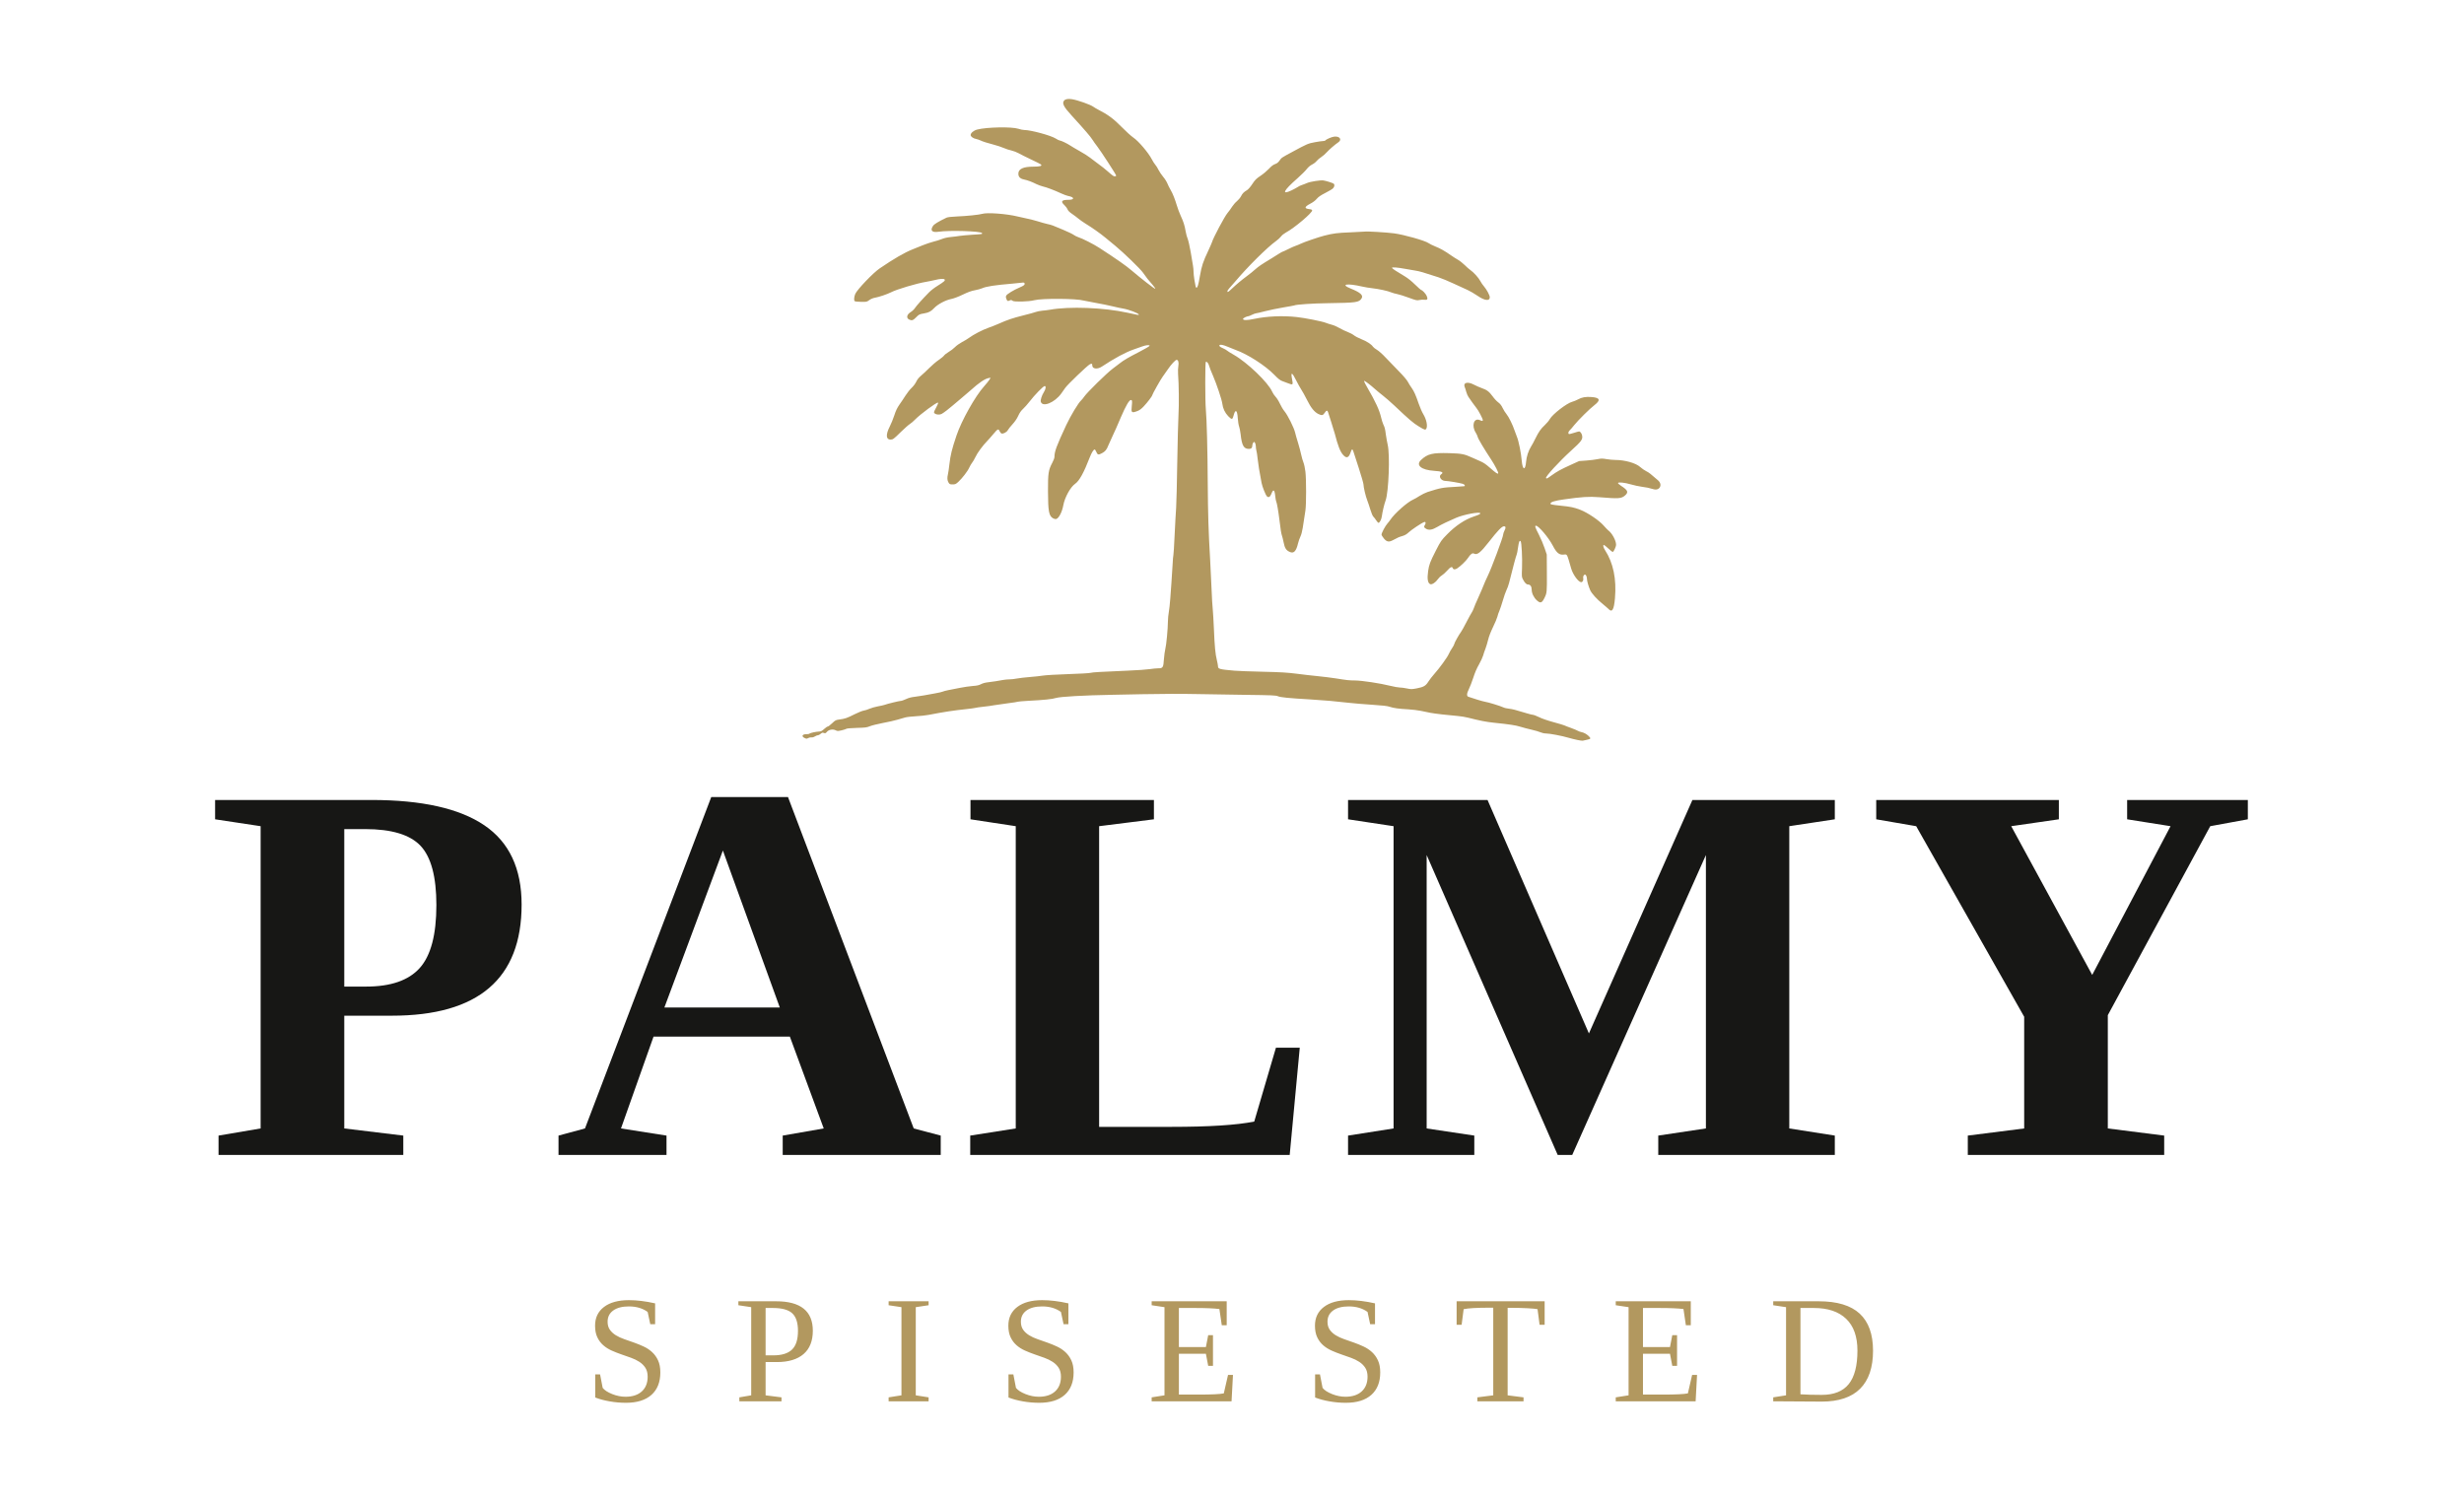
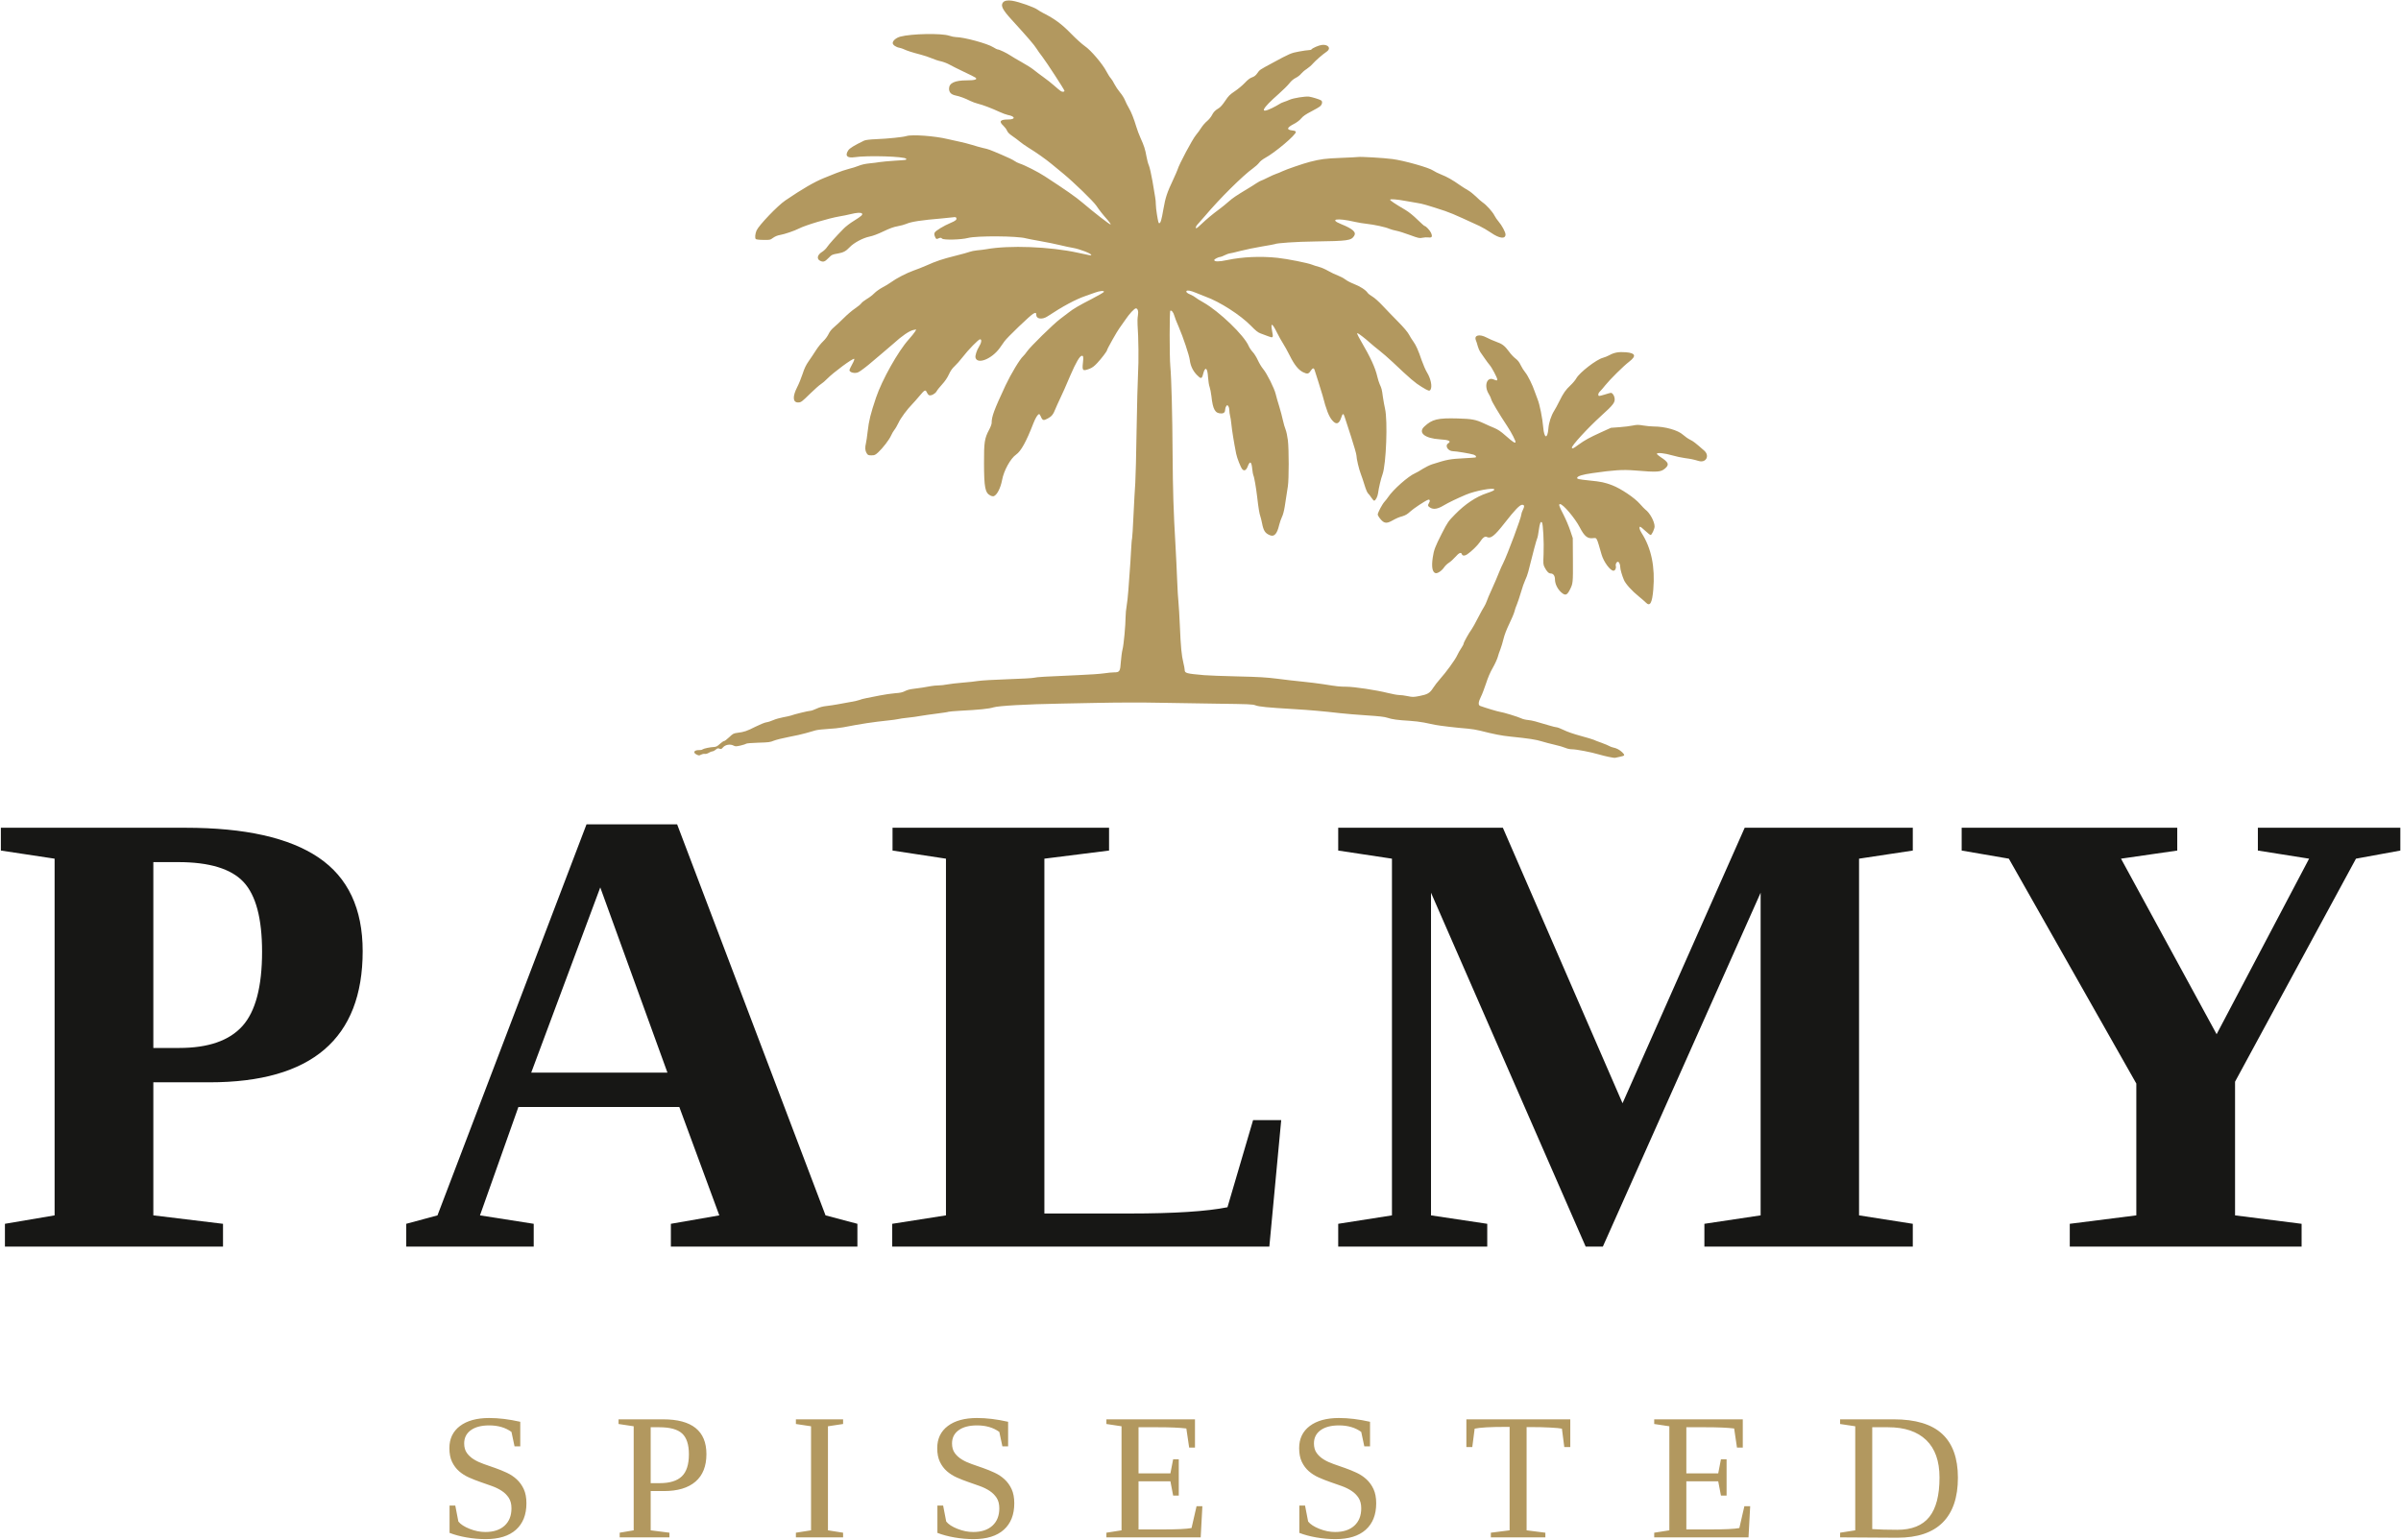
- <svg xmlns="http://www.w3.org/2000/svg" viewBox="0 0 1000 609">
+ <svg xmlns="http://www.w3.org/2000/svg" viewBox="87.0 40.0 825.5 529.5">
  <g transform="translate(325.1,40) scale(0.2362) translate(-134.6,-55.0)">
    <path d="M1485.0,1156.8C1491.9,1155.4 1492.2,1154.6 1487.8,1150.3C1483.9,1146.7 1479.9,1144.5 1475.0,1143.5C1473.1,1143.1 1470.5,1142.2 1469.3,1141.4C1468.0,1140.6 1462.8,1138.4 1457.6,1136.5C1452.4,1134.7 1447.3,1132.7 1446.2,1132.1C1445.2,1131.6 1436.7,1129.0 1427.4,1126.5C1417.4,1123.8 1407.3,1120.3 1402.6,1117.9C1398.2,1115.8 1393.7,1114.0 1392.5,1114.0C1391.3,1114.0 1386.5,1112.8 1381.9,1111.4C1361.4,1105.2 1357.1,1104.1 1351.0,1103.4C1347.4,1103.1 1342.9,1102.0 1341.0,1101.0C1336.5,1098.8 1314.8,1092.1 1309.5,1091.4C1306.2,1090.9 1290.1,1086.1 1281.2,1082.9C1278.0,1081.7 1278.3,1077.3 1282.1,1069.7C1283.9,1066.3 1287.2,1057.5 1289.6,1050.3C1292.4,1041.6 1295.8,1033.6 1299.5,1027.3C1302.6,1021.9 1305.7,1015.0 1306.6,1012.0C1307.4,1009.0 1309.2,1003.6 1310.6,1000.2C1311.9,996.7 1314.0,989.9 1315.1,985.2C1316.4,979.7 1319.4,971.8 1323.4,963.5C1326.9,956.4 1330.3,948.2 1331.0,945.5C1331.6,942.8 1333.2,938.0 1334.6,935.0C1335.9,932.0 1338.5,924.0 1340.5,917.3C1342.4,910.6 1345.2,902.7 1346.6,899.8C1348.1,896.9 1350.1,891.4 1351.1,887.5C1357.8,860.6 1363.1,840.7 1364.1,838.9C1364.7,837.7 1365.8,832.2 1366.5,826.7C1367.9,816.6 1369.1,813.7 1371.0,815.6C1372.7,817.3 1374.1,845.0 1373.4,861.7C1372.8,876.1 1372.8,877.1 1375.0,881.2C1378.0,887.1 1380.9,890.0 1383.7,890.0C1387.6,890.0 1390.0,893.4 1390.0,898.8C1390.0,905.0 1393.6,912.5 1398.8,917.2C1405.0,922.8 1407.5,922.0 1411.9,913.2C1416.2,904.5 1416.3,903.7 1416.1,870.0L1415.9,838.5L1412.2,827.5C1410.2,821.5 1405.8,811.0 1402.3,804.2C1395.8,791.7 1395.0,789.0 1397.4,789.0C1401.8,789.0 1419.0,809.3 1426.1,822.9C1432.8,835.8 1437.3,839.5 1445.2,838.6C1451.2,838.0 1450.3,836.3 1457.9,862.7C1461.0,873.2 1470.4,886.0 1475.1,886.0C1477.5,886.0 1479.3,882.5 1478.6,879.4C1477.8,876.5 1479.5,873.0 1481.6,873.0C1483.3,873.0 1485.0,876.9 1485.0,880.7C1485.0,884.0 1487.6,893.0 1490.4,899.5C1492.8,905.2 1502.0,915.4 1512.3,923.7C1516.3,926.9 1520.7,930.8 1522.2,932.3C1528.3,938.6 1531.4,933.3 1533.1,913.5C1535.9,880.4 1530.3,853.2 1516.0,830.9C1513.0,826.3 1512.1,822.0 1514.0,822.0C1514.6,822.0 1518.0,824.7 1521.5,828.0C1525.0,831.3 1528.5,834.0 1529.2,834.0C1530.9,834.0 1535.0,825.1 1535.0,821.6C1535.0,814.4 1528.0,801.6 1521.5,796.9C1520.4,796.1 1516.9,792.4 1513.6,788.7C1506.0,779.9 1486.1,766.5 1473.4,761.6C1461.9,757.3 1457.6,756.4 1440.0,754.6C1424.5,753.0 1421.7,752.4 1422.3,750.6C1423.0,748.1 1430.4,745.9 1444.6,743.9C1476.0,739.4 1488.6,738.6 1506.0,740.0C1539.7,742.8 1544.1,742.5 1550.5,736.9C1556.7,731.4 1555.4,728.1 1543.7,720.5C1540.5,718.4 1538.1,716.2 1538.3,715.6C1539.0,713.7 1549.9,714.9 1560.5,718.0C1566.0,719.6 1574.3,721.4 1579.0,722.0C1587.3,723.1 1591.9,724.0 1599.1,726.2C1609.8,729.5 1615.7,718.6 1607.2,711.1C1594.2,699.7 1591.5,697.6 1586.8,695.3C1583.9,693.9 1579.2,690.6 1576.3,688.0C1569.1,681.4 1550.1,676.0 1534.0,676.0C1530.4,676.0 1523.6,675.4 1518.8,674.6C1511.2,673.3 1509.2,673.4 1503.3,674.6C1499.6,675.4 1490.9,676.5 1484.0,677.0L1471.5,677.9L1457.2,684.4C1439.9,692.3 1433.8,695.6 1424.1,702.6C1416.6,708.1 1415.5,708.6 1414.6,707.1C1413.2,704.9 1437.5,678.4 1457.0,660.7C1475.7,643.8 1478.0,640.7 1476.6,633.8C1475.9,630.3 1473.4,627.0 1471.4,627.0C1470.7,627.0 1466.6,628.1 1462.4,629.5C1458.2,630.9 1454.4,631.7 1453.9,631.4C1452.2,630.4 1453.0,627.2 1455.5,624.9C1456.9,623.6 1460.4,619.6 1463.2,616.0C1470.0,607.5 1489.9,587.8 1497.8,581.8C1508.8,573.3 1507.4,569.1 1493.3,567.9C1482.7,567.1 1476.4,568.2 1469.3,572.1C1466.5,573.6 1462.2,575.4 1459.7,576.0C1450.4,578.4 1426.1,597.1 1421.1,605.8C1419.7,608.4 1415.9,612.9 1412.6,616.0C1405.4,622.8 1402.4,627.1 1396.4,639.1C1393.9,644.3 1390.5,650.5 1388.9,653.0C1384.4,660.2 1381.1,670.2 1380.4,679.0C1379.1,694.8 1374.3,693.7 1372.9,677.3C1371.8,664.0 1367.7,643.5 1364.7,636.4C1363.4,633.1 1361.5,628.1 1360.5,625.1C1357.5,615.9 1350.5,601.7 1346.7,597.2C1344.7,594.8 1341.7,590.1 1340.1,586.7C1338.0,582.2 1335.8,579.5 1332.5,577.0C1329.9,575.1 1325.6,570.5 1323.0,566.8C1316.9,558.5 1313.1,555.6 1304.4,552.6C1300.6,551.3 1294.4,548.5 1290.5,546.5C1280.1,541.0 1272.0,543.0 1274.8,550.3C1275.6,552.0 1276.8,556.0 1277.6,559.0C1278.4,562.0 1280.1,565.9 1281.3,567.6C1282.5,569.4 1285.5,573.6 1287.9,577.1C1290.3,580.6 1293.5,584.9 1294.9,586.5C1298.1,590.1 1306.0,605.1 1306.0,607.4C1306.0,609.4 1305.2,609.4 1300.5,607.4C1290.6,603.3 1286.3,617.3 1293.9,629.1C1295.4,631.5 1296.9,634.9 1297.3,636.6C1297.8,639.4 1308.5,657.4 1320.5,675.5C1326.9,685.2 1333.3,697.7 1332.5,699.0C1331.6,700.5 1328.8,698.7 1318.3,689.5C1311.0,683.0 1307.0,680.4 1301.1,677.9C1296.9,676.2 1290.3,673.3 1286.4,671.4C1274.4,665.9 1269.3,664.9 1248.5,664.3C1219.3,663.5 1211.2,665.4 1199.8,676.1C1190.3,685.0 1200.4,693.3 1222.5,694.7C1235.8,695.5 1239.5,697.3 1234.5,700.6C1229.3,704.0 1234.3,712.0 1241.7,712.0C1246.3,712.0 1266.9,715.5 1271.6,717.0C1273.5,717.7 1275.0,718.8 1275.0,719.6C1275.0,721.4 1276.6,721.1 1260.0,722.1C1236.3,723.4 1233.9,723.8 1211.0,731.1C1207.4,732.3 1201.4,735.3 1197.5,737.7C1193.7,740.2 1188.7,743.1 1186.5,744.0C1176.5,748.3 1154.2,768.0 1147.0,779.0C1145.7,780.9 1143.4,783.9 1141.9,785.5C1138.5,789.2 1132.0,801.5 1132.0,804.2C1132.0,805.2 1133.9,808.4 1136.2,811.1C1141.1,816.9 1144.8,817.5 1152.0,813.6C1159.9,809.3 1162.4,808.2 1168.2,806.6C1172.4,805.3 1175.3,803.6 1178.9,800.2C1183.4,795.9 1200.9,784.2 1205.3,782.7C1207.9,781.7 1208.6,784.5 1206.5,787.6C1204.4,790.8 1205.0,792.4 1209.1,794.6C1213.9,797.0 1219.5,796.0 1227.9,791.0C1234.9,786.8 1248.1,780.5 1260.4,775.3C1273.9,769.6 1300.6,764.6 1301.7,767.6C1302.1,768.8 1299.4,770.2 1290.8,773.1C1275.2,778.3 1259.4,788.8 1244.8,803.7C1234.5,814.2 1234.0,814.9 1225.2,832.0C1215.5,851.1 1213.7,855.8 1212.1,866.7C1210.1,880.2 1211.4,888.0 1216.0,889.5C1218.9,890.4 1225.2,886.2 1228.6,881.1C1230.0,879.0 1233.1,875.9 1235.6,874.4C1238.1,872.8 1242.4,868.9 1245.1,865.8C1250.3,859.8 1253.4,858.6 1254.5,862.0C1255.3,864.5 1258.6,864.6 1262.0,862.3C1268.2,858.2 1277.1,849.5 1280.5,844.5C1285.0,837.6 1288.1,835.4 1290.9,836.9C1296.3,839.8 1302.0,835.4 1316.5,816.8C1331.8,797.2 1338.8,790.0 1342.3,790.0C1345.7,790.0 1345.9,792.4 1343.0,798.0C1341.9,800.2 1341.0,803.0 1341.0,804.2C1341.0,808.4 1320.9,862.3 1314.6,875.0C1312.8,878.6 1310.7,883.1 1310.0,885.0C1307.5,891.6 1300.2,908.5 1296.5,916.5C1294.4,920.9 1291.9,926.9 1290.9,929.8C1289.9,932.7 1288.2,936.3 1287.2,937.8C1286.1,939.3 1282.1,946.6 1278.2,954.1C1274.4,961.7 1270.1,969.3 1268.8,971.1C1264.9,976.3 1257.0,990.5 1257.0,992.2C1257.0,993.1 1255.4,996.1 1253.5,998.9C1251.6,1001.7 1248.9,1006.3 1247.6,1009.3C1245.0,1015.3 1231.4,1034.0 1222.5,1043.9C1219.2,1047.6 1214.7,1053.4 1212.6,1056.7C1207.9,1064.2 1204.4,1066.2 1192.4,1068.5C1183.9,1070.1 1182.7,1070.1 1175.5,1068.6C1171.3,1067.7 1165.8,1067.0 1163.3,1067.0C1160.8,1067.0 1153.5,1065.7 1147.1,1064.1C1130.0,1059.8 1098.2,1055.0 1086.5,1054.9C1076.1,1054.8 1073.8,1054.6 1052.5,1051.2C1045.3,1050.1 1031.8,1048.4 1022.5,1047.5C1013.1,1046.6 996.7,1044.7 986.0,1043.3C970.1,1041.3 959.4,1040.6 928.0,1039.9C906.8,1039.4 885.0,1038.6 879.5,1038.1C853.1,1035.8 851.0,1035.2 851.0,1030.3C851.0,1028.9 850.1,1024.3 849.1,1020.1C846.5,1009.8 845.2,996.3 844.0,966.5C843.4,952.8 842.5,937.5 842.0,932.5C841.4,927.5 840.5,912.5 840.0,899.0C839.5,885.5 838.4,863.0 837.6,849.0C834.6,798.0 833.8,769.5 833.4,716.0C833.1,659.3 831.7,605.7 830.1,588.5C828.8,574.5 828.8,508.2 830.1,507.4C831.8,506.4 834.7,509.9 835.9,514.6C836.5,517.0 839.4,524.5 842.4,531.2C848.6,545.5 857.6,572.4 858.4,579.1C859.4,587.5 862.9,594.9 868.6,600.8C874.7,607.1 876.0,606.9 877.8,599.7C880.8,587.9 884.2,590.0 885.0,604.3C885.4,609.9 886.4,616.3 887.3,618.5C888.1,620.7 889.3,626.7 889.9,631.8C892.0,651.3 895.3,657.0 904.2,657.0C908.2,657.0 910.0,655.1 910.0,650.8C910.0,649.5 910.7,647.5 911.5,646.4C913.0,644.5 913.0,644.5 914.5,646.4C915.3,647.5 916.0,650.2 916.0,652.4C916.0,654.7 916.5,658.1 917.0,660.0C917.6,661.9 918.5,667.8 919.0,673.0C919.8,681.2 922.5,698.4 925.9,715.5C927.2,722.1 932.7,736.0 935.0,738.4C937.7,741.2 940.6,739.7 942.6,734.5C946.0,725.4 948.3,726.7 949.4,738.4C949.8,742.2 950.5,746.0 950.9,746.9C952.2,749.2 954.8,764.3 956.5,778.5C958.3,794.4 959.8,803.3 961.1,806.7C961.7,808.3 962.8,812.8 963.6,816.8C965.7,827.8 968.1,831.5 975.0,834.3C981.3,837.0 985.5,832.4 988.5,819.5C989.4,815.8 991.2,810.6 992.5,807.9C994.0,805.0 995.6,799.0 996.6,792.8C998.9,777.9 999.9,771.5 1001.2,763.0C1002.8,752.6 1002.8,709.0 1001.2,696.0C1000.5,690.2 999.0,683.2 997.9,680.5C996.7,677.8 995.0,671.6 993.9,666.7C992.9,661.9 990.5,652.9 988.6,646.7C986.6,640.6 984.4,632.5 983.5,628.9C981.6,620.6 970.8,599.0 965.3,592.4C963.0,589.7 959.5,583.9 957.5,579.5C955.5,575.1 952.1,569.7 950.0,567.5C947.9,565.3 945.2,561.3 944.1,558.7C937.4,543.1 901.3,508.4 878.0,495.2C872.8,492.3 867.6,489.0 866.5,488.0C865.4,487.0 862.3,485.2 859.5,484.0C854.5,481.9 852.7,480.3 853.6,478.8C854.6,477.2 859.8,478.1 868.0,481.6C872.7,483.6 878.8,486.0 881.5,487.0C902.0,494.3 932.3,513.8 947.5,529.4C954.4,536.5 957.6,539.1 961.5,540.5C964.2,541.5 969.1,543.3 972.2,544.5C979.9,547.5 980.2,547.0 978.3,537.2C975.7,524.0 978.3,524.9 985.6,539.8C988.3,545.1 992.1,552.0 994.1,555.0C996.1,558.0 1000.6,566.1 1004.0,572.9C1010.7,586.4 1016.6,593.6 1023.4,597.0C1029.6,599.9 1031.3,599.6 1034.4,594.9C1037.3,590.5 1039.1,590.3 1040.2,594.1C1040.6,595.4 1043.0,603.0 1045.6,611.0C1048.2,619.0 1050.9,627.8 1051.6,630.5C1057.2,652.1 1060.9,661.5 1065.9,667.2C1071.6,673.8 1075.7,672.5 1078.8,663.2C1080.8,656.8 1082.1,656.4 1083.7,661.6C1084.4,663.8 1088.6,676.6 1093.0,690.2C1097.4,703.8 1101.0,716.3 1101.0,718.1C1101.0,722.6 1104.7,738.5 1107.5,745.5C1108.8,748.8 1111.2,756.0 1112.9,761.6C1114.6,767.3 1116.8,772.5 1118.0,773.5C1119.1,774.5 1121.3,777.3 1122.8,779.7C1124.3,782.0 1126.1,784.0 1126.8,784.0C1128.8,784.0 1131.9,778.0 1132.5,773.0C1133.4,765.9 1136.6,752.0 1139.0,745.6C1144.3,730.9 1146.7,667.3 1142.6,650.0C1141.7,646.4 1140.4,638.7 1139.5,632.9C1138.0,621.7 1137.8,620.9 1134.8,614.3C1133.8,612.0 1132.3,607.3 1131.5,603.8C1128.4,590.4 1122.0,576.3 1107.1,550.7C1102.3,542.3 1101.1,539.4 1102.8,540.2C1105.1,541.2 1114.3,548.3 1120.0,553.5C1123.7,556.8 1130.2,562.2 1134.5,565.5C1138.8,568.8 1147.6,576.5 1154.0,582.5C1179.1,606.3 1186.7,612.8 1195.9,618.3C1206.2,624.6 1207.4,624.9 1209.0,622.1C1211.5,617.3 1209.1,606.0 1203.6,597.1C1201.6,593.8 1198.2,586.0 1196.0,579.7C1190.9,564.7 1187.8,557.8 1183.7,552.1C1181.8,549.6 1179.0,545.0 1177.4,542.0C1175.5,538.5 1169.9,531.8 1161.5,523.3C1154.4,516.1 1144.2,505.6 1139.0,500.0C1133.5,494.1 1127.3,488.6 1124.2,486.8C1121.3,485.1 1118.2,482.7 1117.3,481.4C1114.7,477.3 1106.3,471.9 1097.2,468.4C1092.4,466.5 1086.7,463.5 1084.6,461.8C1082.4,460.0 1077.7,457.6 1074.1,456.2C1070.5,454.9 1064.1,451.9 1060.0,449.5C1055.9,447.1 1049.8,444.4 1046.4,443.6C1043.0,442.7 1038.6,441.3 1036.4,440.4C1030.3,437.9 1000.8,432.0 986.0,430.4C961.6,427.8 935.0,429.0 913.2,433.6C900.7,436.3 894.0,436.2 894.0,433.6C894.0,432.3 900.6,429.0 903.3,429.0C903.9,429.0 906.8,427.9 909.5,426.5C912.2,425.2 915.4,424.0 916.4,424.0C917.4,424.0 924.4,422.4 931.9,420.4C939.4,418.5 953.6,415.5 963.4,413.9C973.3,412.3 981.6,410.7 982.0,410.5C984.5,408.9 1014.1,406.9 1040.3,406.6C1088.6,405.9 1093.2,405.3 1097.6,398.6C1101.2,393.1 1095.9,388.3 1078.9,381.4C1060.5,374.0 1072.7,372.0 1099.0,378.1C1103.7,379.2 1111.3,380.4 1116.0,380.9C1126.9,382.1 1143.3,385.6 1148.8,388.1C1151.2,389.1 1155.8,390.4 1159.1,391.0C1162.4,391.6 1171.3,394.4 1178.8,397.2C1191.6,401.9 1192.8,402.1 1197.0,401.2C1199.5,400.6 1203.5,400.4 1205.8,400.7C1211.0,401.4 1212.0,399.6 1209.5,393.9C1207.8,390.1 1201.9,384.0 1200.1,384.0C1199.6,384.0 1195.0,379.8 1189.8,374.8C1183.7,368.8 1177.4,363.7 1172.0,360.5C1157.7,352.1 1150.0,347.0 1150.0,345.8C1150.0,344.5 1159.7,345.2 1172.0,347.5C1176.7,348.4 1184.5,349.7 1189.4,350.5C1197.6,351.8 1202.8,353.3 1230.0,362.2C1235.2,363.9 1246.9,368.7 1256.0,373.0C1265.1,377.2 1275.9,382.2 1280.0,384.0C1284.1,385.9 1291.7,390.3 1296.8,393.8C1309.2,402.4 1318.0,403.4 1318.0,396.4C1318.0,393.0 1312.6,383.0 1308.0,377.7C1305.9,375.4 1303.3,371.5 1302.0,369.0C1299.2,363.4 1290.2,353.4 1284.8,349.8C1282.6,348.2 1278.1,344.4 1274.9,341.1C1271.6,337.9 1266.4,333.7 1263.3,332.0C1260.1,330.2 1254.8,326.8 1251.5,324.5C1241.2,317.2 1232.8,312.4 1224.3,309.1C1219.8,307.3 1214.6,304.7 1212.8,303.4C1207.2,299.2 1170.4,288.8 1153.5,286.6C1141.0,284.9 1106.3,282.9 1103.3,283.6C1102.3,283.8 1090.9,284.4 1078.0,284.9C1055.6,285.8 1049.3,286.6 1033.5,290.6C1024.3,292.9 998.4,301.8 993.2,304.4C990.6,305.7 986.7,307.3 984.5,308.0C982.3,308.7 976.6,311.2 971.9,313.6C967.1,316.0 962.8,318.0 962.3,318.0C961.8,318.0 958.7,319.7 955.4,321.8C952.2,324.0 946.4,327.6 942.5,329.9C925.9,339.9 920.9,343.3 915.0,348.5C911.6,351.6 905.4,356.6 901.2,359.7C891.2,367.1 883.2,373.8 874.5,382.0C868.9,387.3 867.5,388.2 867.2,386.6C867.0,385.5 868.2,383.3 870.3,381.1C872.2,379.1 876.9,373.8 880.6,369.4C902.1,343.9 935.6,310.7 950.4,300.1C953.9,297.6 957.8,294.0 959.3,292.0C960.7,289.9 964.5,287.0 967.7,285.2C982.2,277.5 1013.5,251.0 1012.8,247.1C1012.6,246.0 1011.1,245.3 1008.0,245.0C998.7,243.9 999.4,241.0 1010.1,235.4C1014.5,233.1 1018.5,230.0 1020.7,227.3C1023.4,224.1 1027.1,221.5 1035.0,217.4C1040.9,214.4 1046.9,210.9 1048.4,209.5C1051.2,206.9 1051.8,202.9 1049.8,201.3C1048.1,199.9 1036.4,196.3 1032.0,195.7C1026.7,195.0 1009.3,197.8 1004.1,200.1C1001.6,201.2 997.6,202.8 995.3,203.5C993.0,204.2 989.8,205.7 988.2,206.9C986.6,208.0 981.9,210.5 977.9,212.5C959.3,221.4 963.1,213.5 987.9,191.7C994.2,186.1 1001.2,179.2 1003.4,176.3C1006.1,172.8 1009.3,170.1 1012.8,168.3C1015.7,166.9 1019.2,164.1 1020.6,162.2C1022.1,160.4 1025.6,157.3 1028.5,155.5C1031.4,153.6 1035.5,150.1 1037.6,147.6C1041.8,142.9 1052.0,134.0 1057.7,130.2C1064.5,125.6 1060.2,119.4 1050.8,120.4C1046.3,120.9 1036.8,125.0 1035.5,127.0C1035.2,127.5 1033.4,128.0 1031.6,128.0C1029.8,128.0 1023.5,128.9 1017.6,130.0C1005.9,132.1 1003.7,133.1 979.0,146.5C959.7,156.9 960.3,156.5 956.7,161.6C954.5,164.8 952.4,166.4 949.1,167.6C945.9,168.7 942.7,171.2 938.5,175.7C935.2,179.2 928.7,184.7 924.0,187.8C916.7,192.7 914.7,194.7 910.0,201.8C906.5,207.1 903.1,211.0 900.8,212.4C895.3,215.7 893.0,218.0 890.5,223.0C889.2,225.5 886.1,229.2 883.5,231.4C880.9,233.5 877.2,237.8 875.2,240.9C873.3,244.0 869.8,248.8 867.5,251.5C862.3,257.6 842.7,294.5 840.6,302.0C840.2,303.4 837.4,309.7 834.5,316.0C825.2,335.7 823.0,342.5 820.0,359.6C817.3,375.4 815.9,380.0 814.0,380.0C812.9,380.0 812.5,378.7 810.5,366.6C809.7,361.7 809.0,355.4 809.0,352.6C809.0,349.8 808.6,345.0 808.0,342.0C807.5,339.0 805.7,328.5 804.1,318.7C802.4,309.0 800.1,298.9 799.0,296.2C797.8,293.6 796.2,287.7 795.4,283.0C793.6,272.6 791.8,267.0 786.8,256.1C784.7,251.5 781.9,244.0 780.6,239.6C777.0,227.7 773.3,218.2 769.6,212.0C767.8,209.0 765.3,204.0 764.1,201.0C762.9,198.0 759.7,192.8 756.9,189.6C754.1,186.3 750.5,180.9 748.8,177.6C747.2,174.2 744.7,170.3 743.4,168.9C742.0,167.5 739.3,163.1 737.2,159.2C731.5,148.1 714.3,127.9 705.6,122.1C701.7,119.4 692.6,111.2 685.4,103.8C672.2,90.2 661.5,82.3 646.0,74.5C643.0,73.0 638.9,70.6 637.0,69.2C632.1,65.5 610.1,57.7 600.0,56.1C593.3,55.0 588.5,55.9 586.4,58.7C582.9,63.3 585.9,69.3 599.3,83.9C623.0,109.9 631.7,120.0 635.5,126.0C637.0,128.5 640.7,133.7 643.7,137.5C649.6,145.1 676.0,185.7 676.0,187.2C676.0,188.9 672.9,189.2 670.6,187.6C669.3,186.8 665.1,183.3 661.3,179.9C657.6,176.6 650.5,170.9 645.5,167.4C640.5,163.8 634.1,159.0 631.2,156.6C628.3,154.2 620.4,149.2 613.7,145.5C607.0,141.7 599.6,137.4 597.3,135.8C592.1,132.3 581.1,127.0 578.9,127.0C578.1,127.0 575.2,125.6 572.4,123.8C564.0,118.4 529.4,109.0 517.9,109.0C515.9,109.0 511.4,108.1 507.9,106.9C496.5,103.2 453.5,104.0 437.2,108.3C431.1,109.9 426.0,114.2 426.0,117.7C426.0,120.4 430.7,123.7 436.0,124.6C437.9,125.0 440.9,126.0 442.5,126.8C446.3,128.7 454.9,131.5 466.6,134.5C471.6,135.8 478.9,138.2 482.8,139.9C486.7,141.6 492.7,143.6 496.3,144.3C499.8,145.1 505.3,147.2 508.5,149.0C511.7,150.8 521.2,155.6 529.7,159.6C538.2,163.6 545.8,167.4 546.6,168.1C549.7,170.7 545.4,172.0 534.0,172.0C516.4,172.0 508.0,175.9 508.0,184.1C508.0,189.5 511.0,192.6 517.4,194.0C523.7,195.3 531.1,198.0 538.8,201.9C541.9,203.4 547.0,205.3 550.0,206.0C556.6,207.5 570.0,212.6 581.4,217.9C585.9,220.0 591.4,222.0 593.6,222.4C604.6,224.4 605.0,229.0 594.1,229.0C582.4,229.0 580.2,231.7 586.9,237.9C589.0,239.9 591.5,243.1 592.3,245.1C593.4,247.7 595.7,250.1 600.2,253.1C603.6,255.4 608.5,259.1 611.0,261.2C613.5,263.3 619.0,267.2 623.2,269.8C635.1,277.1 648.7,286.7 657.5,294.0C661.9,297.6 669.5,304.0 674.5,308.0C689.5,320.4 717.9,347.9 722.3,354.4C726.8,361.1 732.0,367.7 739.4,376.0C742.0,379.0 743.7,381.6 743.1,381.8C741.9,382.2 718.9,364.3 702.0,349.9C692.6,341.9 677.8,331.5 647.5,311.8C637.6,305.3 618.1,295.4 610.5,293.0C608.3,292.3 605.0,290.6 603.2,289.3C601.4,287.9 593.3,284.0 585.2,280.6C565.9,272.4 565.7,272.3 557.5,270.5C553.6,269.6 546.5,267.6 541.5,266.0C536.5,264.5 528.9,262.5 524.5,261.6C520.1,260.7 512.0,258.9 506.5,257.6C487.9,253.0 454.2,250.5 446.0,253.1C440.8,254.7 419.5,256.9 402.5,257.6C392.6,258.0 386.5,258.8 384.5,259.7C370.0,266.7 363.3,270.8 361.3,273.9C356.1,281.7 359.6,285.5 370.5,283.9C388.9,281.1 443.5,282.7 445.6,286.2C446.6,287.9 445.6,288.0 428.9,289.0C419.9,289.6 410.0,290.5 407.0,291.0C403.9,291.6 397.2,292.4 392.0,292.9C385.8,293.5 380.3,294.8 376.2,296.5C372.7,297.9 366.4,299.9 362.1,300.9C357.8,302.0 349.6,304.7 343.9,307.0C338.2,309.3 330.1,312.6 326.0,314.2C312.1,319.8 294.3,330.1 269.8,346.8C258.5,354.4 231.3,382.9 227.8,390.6C225.7,395.5 225.2,401.6 226.7,403.1C227.3,403.7 232.2,404.3 237.6,404.3C247.3,404.5 247.6,404.4 252.0,401.2C255.0,399.1 258.5,397.7 262.2,397.1C268.5,396.0 282.8,391.2 289.2,387.9C299.0,382.8 333.0,372.7 349.0,370.0C353.1,369.4 360.0,367.9 364.3,366.9C373.4,364.6 379.6,364.2 381.2,365.8C382.9,367.5 380.5,369.7 369.4,376.6C364.1,379.8 357.4,385.0 354.5,388.0C343.0,399.7 333.2,410.7 330.5,414.7C329.0,417.1 325.6,420.3 323.0,421.9C316.1,426.1 315.0,432.3 320.5,434.8C325.0,436.9 327.1,436.2 332.1,431.1C337.4,425.8 337.6,425.6 346.3,424.1C354.3,422.7 357.9,420.7 363.2,415.1C369.3,408.6 382.5,401.5 392.2,399.5C396.9,398.6 404.6,395.7 412.5,391.9C421.7,387.5 427.4,385.4 433.2,384.4C437.6,383.6 443.2,382.1 445.7,381.0C452.9,377.8 467.3,375.6 498.0,373.0C504.3,372.4 511.4,371.7 513.7,371.4C517.1,370.9 518.1,371.1 518.6,372.4C519.5,374.9 517.6,376.5 510.2,379.6C500.4,383.7 488.3,391.0 487.1,393.7C486.3,395.5 486.4,396.9 487.5,399.5C489.0,403.3 489.7,403.6 493.4,401.8C495.6,400.9 496.3,401.0 498.0,402.5C500.5,404.7 525.6,404.1 535.5,401.5C548.7,398.1 607.9,398.5 620.2,402.1C622.0,402.6 631.3,404.4 640.9,406.1C650.5,407.8 663.6,410.4 669.9,412.0C676.3,413.6 684.5,415.3 688.2,415.9C697.8,417.5 715.0,424.1 715.0,426.2C715.0,427.3 714.0,427.1 695.5,423.0C655.1,414.1 595.6,411.8 562.0,417.9C559.0,418.4 553.1,419.2 549.0,419.5C544.9,419.9 539.9,420.9 538.0,421.7C536.1,422.5 526.6,425.1 517.0,427.5C498.5,432.1 489.2,435.2 474.5,441.8C469.6,444.0 461.4,447.2 456.5,448.9C446.3,452.5 430.9,460.5 423.5,466.0C420.8,468.0 415.2,471.4 411.1,473.5C407.0,475.7 401.6,479.5 399.1,482.1C396.6,484.7 391.7,488.4 388.2,490.4C384.8,492.5 381.2,495.2 380.3,496.6C379.4,498.0 375.2,501.4 371.1,504.2C366.9,507.0 359.7,513.2 355.0,517.9C350.3,522.6 343.9,528.6 340.8,531.2C336.9,534.5 334.3,537.7 332.5,541.6C330.9,544.9 327.7,549.2 324.6,552.1C321.7,554.8 317.0,560.7 314.1,565.3C311.3,569.8 306.5,576.9 303.6,581.0C299.7,586.6 297.4,591.4 294.8,599.5C292.8,605.6 289.3,614.2 286.9,618.8C280.0,632.3 280.5,641.0 288.2,641.0C292.5,641.0 293.6,640.2 306.1,627.9C312.4,621.8 319.3,615.6 321.5,614.3C323.7,612.9 327.8,609.5 330.5,606.6C339.6,597.3 368.0,576.3 369.9,577.5C370.6,577.9 369.5,580.9 367.0,585.4C364.8,589.4 363.0,593.2 363.0,593.8C363.0,597.5 371.4,599.4 376.3,596.8C379.5,595.2 389.7,587.3 395.6,582.1C398.4,579.6 405.4,573.7 411.1,569.0C416.8,564.3 423.9,558.2 427.0,555.4C439.5,544.0 450.3,536.6 456.4,535.4L460.3,534.7L458.4,538.0C457.3,539.8 453.2,544.9 449.2,549.4C434.0,566.2 410.4,608.2 401.7,634.0C393.7,657.8 391.4,667.1 389.5,683.5C388.7,690.6 387.6,698.3 387.0,700.5C385.5,706.7 385.8,711.2 388.0,714.8C389.8,717.7 390.4,718.0 395.0,718.0C399.5,718.0 400.5,717.6 404.7,713.8C411.5,707.5 420.9,695.4 423.6,689.2C424.9,686.3 427.1,682.5 428.5,680.8C429.9,679.2 432.5,674.6 434.4,670.7C437.5,663.8 447.3,650.7 454.4,643.5C456.2,641.7 461.0,636.3 465.0,631.5C472.7,622.3 473.7,621.9 475.9,626.8C476.7,628.5 478.1,630.2 479.1,630.5C482.0,631.5 487.9,628.3 489.8,624.9C490.7,623.1 494.4,618.5 497.8,614.8C502.0,610.2 505.4,605.3 507.7,600.3C510.1,595.0 512.7,591.3 516.2,588.1C518.9,585.6 523.9,580.0 527.2,575.7C536.0,564.2 550.9,549.0 553.2,549.0C555.9,549.0 555.2,554.2 551.7,559.7C548.3,565.0 545.8,572.9 546.5,575.7C549.1,586.1 570.2,577.8 581.8,561.7C583.8,558.9 586.9,554.5 588.5,552.2C592.1,546.8 626.4,513.9 630.7,511.7C634.1,509.9 635.0,510.3 635.0,513.6C635.0,519.6 643.8,520.7 651.4,515.6C673.6,500.9 692.3,490.9 706.5,486.0C710.9,484.4 717.1,482.2 720.3,481.1C727.4,478.5 733.5,477.9 733.5,479.8C733.5,480.6 725.4,485.3 715.5,490.4C697.5,499.6 688.6,504.8 682.0,510.1C680.1,511.7 674.7,515.8 669.9,519.3C660.2,526.5 625.8,560.2 621.3,567.0C619.6,569.5 617.2,572.4 616.0,573.5C611.2,577.7 598.0,599.6 590.2,616.2C573.3,652.5 570.0,661.5 570.0,671.0C570.0,672.6 568.4,676.9 566.4,680.6C559.6,693.4 558.8,698.9 558.9,729.5C559.0,764.8 560.5,772.6 568.1,776.5C569.7,777.4 572.0,777.8 573.0,777.5C577.7,776.0 583.0,765.7 585.2,754.0C587.7,740.2 597.5,722.5 605.6,716.9C612.7,712.0 620.5,697.9 630.7,671.5C634.0,663.1 637.2,658.0 639.2,658.0C639.7,658.0 640.7,659.5 641.5,661.3C644.0,667.3 645.4,667.8 651.6,664.4C657.4,661.3 659.6,658.6 662.8,650.5C663.9,647.8 667.0,640.8 669.8,635.0C674.6,624.9 676.5,620.5 684.4,602.0C692.8,582.5 698.4,573.0 701.4,573.0C703.5,573.0 703.8,574.9 702.9,583.0C701.6,594.9 702.4,595.7 712.4,592.0C716.5,590.4 719.3,588.3 723.6,583.7C730.0,576.9 738.0,566.3 738.0,564.8C738.0,563.3 752.9,536.8 755.9,533.0C757.4,531.1 761.4,525.4 764.7,520.5C770.4,512.0 777.8,504.0 780.0,504.0C782.7,504.0 784.0,508.6 782.9,514.5C782.3,517.6 782.1,523.7 782.4,527.9C783.8,546.1 784.2,581.7 783.1,599.0C782.5,609.2 781.6,646.1 781.0,681.0C780.5,715.9 779.6,750.6 779.1,758.0C778.5,765.4 777.4,786.5 776.5,804.9C775.7,823.2 774.7,838.7 774.4,839.2C774.0,839.8 773.4,847.9 772.9,857.3C772.4,866.8 771.6,880.1 771.0,887.0C770.5,893.9 769.6,906.2 769.0,914.5C768.4,922.8 767.3,933.0 766.5,937.4C765.7,941.7 765.0,948.7 765.0,952.9C764.9,965.6 762.3,994.1 760.5,1000.7C759.6,1004.1 758.6,1012.1 758.1,1018.4C757.2,1032.6 756.3,1034.0 748.4,1034.0C745.5,1034.0 738.9,1034.6 733.8,1035.4C728.7,1036.2 711.9,1037.4 696.5,1038.0C647.5,1040.1 635.6,1040.8 632.0,1041.8C630.1,1042.4 612.8,1043.4 593.5,1044.0C574.2,1044.6 554.9,1045.8 550.5,1046.5C546.1,1047.2 535.8,1048.4 527.5,1049.0C519.2,1049.7 509.3,1050.8 505.3,1051.6C501.3,1052.4 495.7,1053.0 492.7,1053.0C489.7,1053.0 484.8,1053.5 481.9,1054.0C473.7,1055.6 464.3,1057.0 456.0,1058.0C451.3,1058.5 446.7,1059.7 443.8,1061.3C440.3,1063.1 437.0,1063.9 429.4,1064.4C423.9,1064.8 414.1,1066.3 407.5,1067.6C400.9,1069.0 392.0,1070.7 387.7,1071.5C383.4,1072.3 379.0,1073.5 377.9,1074.1C376.8,1074.7 370.8,1076.0 364.7,1077.1C358.5,1078.2 349.9,1079.7 345.5,1080.6C341.1,1081.4 333.9,1082.5 329.5,1083.0C324.0,1083.6 319.5,1084.8 315.0,1086.9C311.4,1088.6 307.4,1090.0 306.0,1090.0C303.4,1090.0 282.4,1095.1 277.8,1096.9C276.3,1097.4 271.2,1098.6 266.5,1099.4C261.7,1100.3 255.3,1102.1 252.2,1103.5C249.1,1104.9 244.6,1106.4 242.2,1106.7C239.8,1107.0 232.7,1109.9 226.3,1113.1C213.7,1119.5 209.9,1120.8 200.2,1122.0C194.3,1122.8 193.5,1123.2 188.0,1128.4C184.8,1131.5 181.4,1134.0 180.6,1134.0C179.7,1134.0 176.9,1135.9 174.4,1138.2C171.0,1141.4 168.9,1142.5 166.2,1142.6C160.0,1142.9 150.9,1144.9 149.3,1146.1C148.6,1146.8 146.3,1147.3 144.3,1147.2C136.9,1146.9 134.6,1150.9 140.6,1153.7C143.9,1155.3 144.4,1155.3 147.0,1153.8C148.5,1153.0 150.9,1152.5 152.3,1152.7C153.9,1153.0 156.2,1152.4 158.3,1151.1C160.2,1149.9 162.6,1149.0 163.6,1149.0C164.7,1149.0 166.8,1147.9 168.3,1146.6C170.7,1144.5 171.6,1144.3 173.8,1145.1C176.1,1146.0 176.8,1145.8 179.0,1143.2C182.3,1139.3 189.3,1138.1 194.1,1140.5C197.0,1142.0 197.8,1142.0 204.3,1140.6C208.1,1139.7 211.9,1138.5 212.6,1137.9C213.4,1137.3 220.8,1136.7 230.5,1136.4C245.3,1136.0 247.7,1135.7 252.9,1133.5C256.1,1132.2 266.1,1129.7 275.0,1128.0C283.9,1126.4 295.1,1123.8 299.9,1122.4C304.6,1121.1 310.8,1119.3 313.5,1118.5C316.2,1117.7 324.4,1116.8 331.5,1116.4C338.6,1116.1 348.8,1115.0 354.0,1114.0C381.4,1108.7 396.2,1106.5 420.5,1103.9C425.4,1103.4 431.3,1102.6 433.5,1102.1C435.7,1101.5 442.2,1100.6 448.0,1100.0C453.8,1099.4 462.2,1098.3 466.7,1097.4C471.2,1096.6 481.9,1095.1 490.5,1094.0C499.1,1092.9 506.6,1091.8 507.1,1091.4C507.7,1091.1 515.4,1090.4 524.3,1089.9C552.0,1088.5 566.3,1087.0 572.5,1085.0C579.8,1082.7 620.2,1080.4 670.0,1079.5C687.9,1079.2 710.6,1078.7 720.5,1078.5C755.2,1077.8 787.8,1077.7 817.0,1078.3C833.2,1078.7 869.7,1079.2 898.0,1079.6C944.0,1080.2 950.0,1080.4 954.0,1082.0C959.1,1084.0 971.2,1085.2 1010.0,1087.5C1034.6,1089.0 1051.5,1090.5 1078.0,1093.5C1084.9,1094.3 1101.8,1095.7 1115.5,1096.6C1134.1,1097.8 1141.9,1098.7 1146.0,1100.1C1152.7,1102.4 1161.6,1103.6 1178.0,1104.5C1184.9,1104.9 1194.5,1106.1 1199.5,1107.1C1204.5,1108.1 1211.9,1109.7 1216.0,1110.5C1223.4,1111.9 1246.1,1114.6 1263.5,1116.0C1268.5,1116.4 1276.1,1117.7 1280.5,1118.8C1301.5,1124.1 1311.6,1126.1 1325.0,1127.5C1352.4,1130.3 1362.5,1131.9 1370.5,1134.4C1374.9,1135.8 1383.5,1138.0 1389.5,1139.4C1395.5,1140.7 1402.5,1142.8 1405.0,1143.9C1407.7,1145.1 1411.6,1146.0 1414.8,1146.0C1421.1,1146.0 1442.4,1150.1 1453.5,1153.4C1462.7,1156.1 1475.9,1158.9 1477.7,1158.4C1478.4,1158.2 1481.6,1157.5 1485.0,1156.8Z" fill="#B2985F" />
  </g>
  <path d="M177.103 367.329Q177.103 350.141 170.711 343.32Q164.32 336.499 148.206 336.499H139.72V400.415H148.636Q163.568 400.415 170.335 392.895Q177.103 385.376 177.103 367.329ZM139.72 412.231V457.993L163.675 460.893V468.735H88.695V460.893L105.775 457.993V335.317L87.298 332.524V324.683H150.784Q181.4 324.683 196.546 334.941Q211.693 345.2 211.693 367.114Q211.693 412.231 159.056 412.231ZM270.5 460.893V468.735H226.671V460.893L237.414 457.993L288.654 323.501H319.806L370.832 457.993L381.789 460.893V468.735H317.658V460.893L334.308 457.993L320.558 420.718H265.236L252.023 457.993ZM293.38 345.2 269.64 408.901H316.476ZM468.311 332.524 446.074 335.317V457.349H475.4Q498.281 457.349 509.023 455.2L517.832 425.229H527.5L523.418 468.735H393.76V460.893L412.236 457.993V335.317L393.867 332.524V324.683H468.311ZM638.084 468.735H632.176L579.002 347.026V457.993L598.338 460.893V468.735H547.098V460.893L565.575 457.993V335.317L547.098 332.524V324.683H603.709L644.852 419.429L686.854 324.683H744.647V332.524L726.17 335.317V457.993L744.647 460.893V468.735H672.996V460.893L692.332 457.993V347.026ZM855.446 412.016V457.993L878.327 460.893V468.735H798.62V460.893L821.501 457.993V412.661L777.673 335.317L761.452 332.524V324.683H835.573V332.524L816.237 335.317L849.108 395.688L880.905 335.317L863.288 332.524V324.683H912.272V332.524L897.018 335.317Z" fill="#171715" />
  <path d="M241.567 557.807H243.534L244.594 563.286Q245.714 564.709 248.454 565.799Q251.194 566.889 253.858 566.889Q258.096 566.889 260.472 564.724Q262.849 562.559 262.849 558.745Q262.849 556.565 261.925 555.142Q261.002 553.72 259.504 552.736Q258.005 551.752 256.098 551.071Q254.191 550.39 252.177 549.693Q250.164 548.997 248.257 548.149Q246.35 547.302 244.851 546Q243.353 544.698 242.429 542.776Q241.506 540.853 241.506 538.038Q241.506 533.194 245.139 530.439Q248.772 527.684 255.22 527.684Q260.124 527.684 265.876 528.986V537.433H263.908L262.849 532.468Q259.761 530.227 255.22 530.227Q251.163 530.227 248.878 531.877Q246.592 533.527 246.592 536.433Q246.592 538.401 247.515 539.703Q248.439 541.005 249.937 541.928Q251.436 542.851 253.358 543.517Q255.28 544.183 257.294 544.895Q259.307 545.606 261.229 546.499Q263.152 547.392 264.65 548.77Q266.149 550.147 267.072 552.13Q267.995 554.113 267.995 557.019Q267.995 562.892 264.393 566.117Q260.79 569.341 254.009 569.341Q250.739 569.341 247.44 568.766Q244.14 568.19 241.567 567.191ZM323.855 540.157Q323.855 535.162 321.524 533.013Q319.192 530.863 313.683 530.863H310.716V550.087H313.864Q318.981 550.087 321.418 547.756Q323.855 545.425 323.855 540.157ZM310.716 552.811V566.313L317.164 567.131V568.735H300.06V567.131L304.873 566.313V530.53L299.666 529.743V528.139H314.984Q329.879 528.139 329.879 540.097Q329.879 546.333 326.11 549.572Q322.341 552.811 315.287 552.811ZM371.661 566.313 376.868 567.131V568.735H360.642V567.131L365.849 566.313V530.53L360.642 529.743V528.139H376.868V529.743L371.661 530.53ZM409.296 557.807H411.264L412.323 563.286Q413.443 564.709 416.183 565.799Q418.923 566.889 421.587 566.889Q425.825 566.889 428.202 564.724Q430.578 562.559 430.578 558.745Q430.578 556.565 429.655 555.142Q428.731 553.72 427.233 552.736Q425.734 551.752 423.827 551.071Q421.92 550.39 419.907 549.693Q417.894 548.997 415.986 548.149Q414.079 547.302 412.581 546Q411.082 544.698 410.159 542.776Q409.235 540.853 409.235 538.038Q409.235 533.194 412.868 530.439Q416.501 527.684 422.949 527.684Q427.854 527.684 433.606 528.986V537.433H431.638L430.578 532.468Q427.49 530.227 422.949 530.227Q418.893 530.227 416.607 531.877Q414.321 533.527 414.321 536.433Q414.321 538.401 415.245 539.703Q416.168 541.005 417.667 541.928Q419.165 542.851 421.087 543.517Q423.01 544.183 425.023 544.895Q427.036 545.606 428.959 546.499Q430.881 547.392 432.379 548.77Q433.878 550.147 434.801 552.13Q435.725 554.113 435.725 557.019Q435.725 562.892 432.122 566.117Q428.52 569.341 421.738 569.341Q418.469 569.341 415.169 568.766Q411.869 568.19 409.296 567.191ZM467.396 567.131 472.603 566.313V530.53L467.396 529.743V528.139H497.851V537.856H495.853L494.884 531.287Q491.493 530.863 485.075 530.863H478.445V546.726H489.404L490.343 541.883H492.28V554.355H490.343L489.404 549.451H478.445V566.011H486.437Q494.248 566.011 496.67 565.526L498.396 558.018H500.394L499.818 568.735H467.396ZM533.729 557.807H535.697L536.757 563.286Q537.877 564.709 540.617 565.799Q543.356 566.889 546.02 566.889Q550.259 566.889 552.635 564.724Q555.012 562.559 555.012 558.745Q555.012 556.565 554.088 555.142Q553.165 553.72 551.666 552.736Q550.168 551.752 548.261 551.071Q546.353 550.39 544.34 549.693Q542.327 548.997 540.42 548.149Q538.513 547.302 537.014 546Q535.516 544.698 534.592 542.776Q533.669 540.853 533.669 538.038Q533.669 533.194 537.302 530.439Q540.935 527.684 547.383 527.684Q552.287 527.684 558.039 528.986V537.433H556.071L555.012 532.468Q551.924 530.227 547.383 530.227Q543.326 530.227 541.04 531.877Q538.755 533.527 538.755 536.433Q538.755 538.401 539.678 539.703Q540.602 541.005 542.1 541.928Q543.599 542.851 545.521 543.517Q547.443 544.183 549.457 544.895Q551.47 545.606 553.392 546.499Q555.314 547.392 556.813 548.77Q558.311 550.147 559.235 552.13Q560.158 554.113 560.158 557.019Q560.158 562.892 556.556 566.117Q552.953 569.341 546.172 569.341Q542.902 569.341 539.602 568.766Q536.303 568.19 533.729 567.191ZM599.579 568.735V567.131L606.027 566.313V530.742H604.483Q596.824 530.742 594.009 531.348L593.191 537.675H591.163V528.139H626.886V537.675H624.827L624.01 531.348Q623.101 531.136 620.044 530.969Q616.986 530.803 613.353 530.803H611.87V566.313L618.318 567.131V568.735ZM655.741 567.131 660.948 566.313V530.53L655.741 529.743V528.139H686.196V537.856H684.198L683.229 531.287Q679.839 530.863 673.421 530.863H666.791V546.726H677.75L678.688 541.883H680.626V554.355H678.688L677.75 549.451H666.791V566.011H674.783Q682.594 566.011 685.016 565.526L686.741 558.018H688.739L688.164 568.735H655.741ZM753.832 548.149Q753.832 539.642 749.245 535.253Q744.659 530.863 736.152 530.863H730.703V565.89Q734.336 566.132 739.331 566.132Q746.778 566.132 750.305 561.742Q753.832 557.352 753.832 548.149ZM738.09 528.139Q749.321 528.139 754.74 533.149Q760.159 538.159 760.159 548.21Q760.159 558.382 754.937 563.619Q749.715 568.856 739.331 568.856L719.653 568.735V567.131L724.86 566.313V530.53L719.653 529.743V528.139Z" fill="#B2985F" />
</svg>
